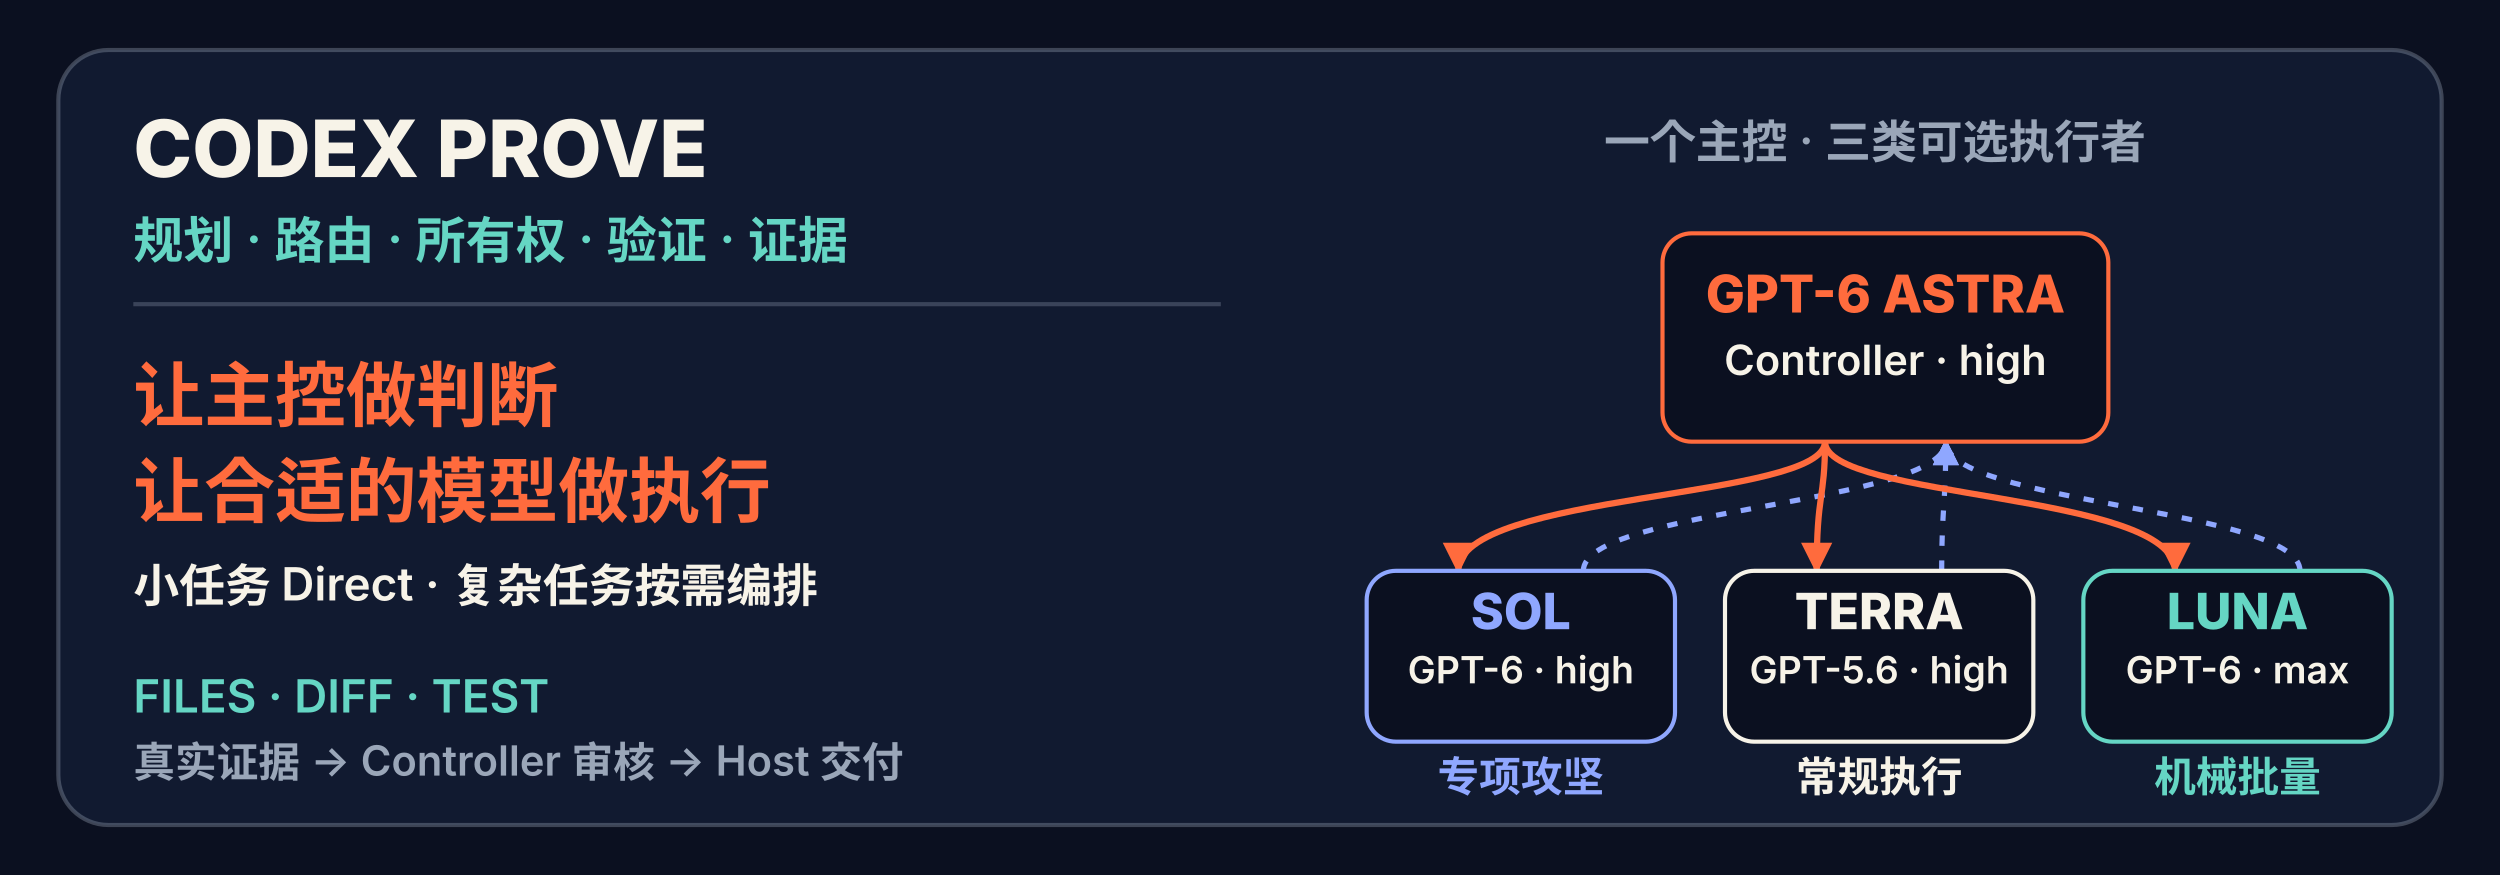
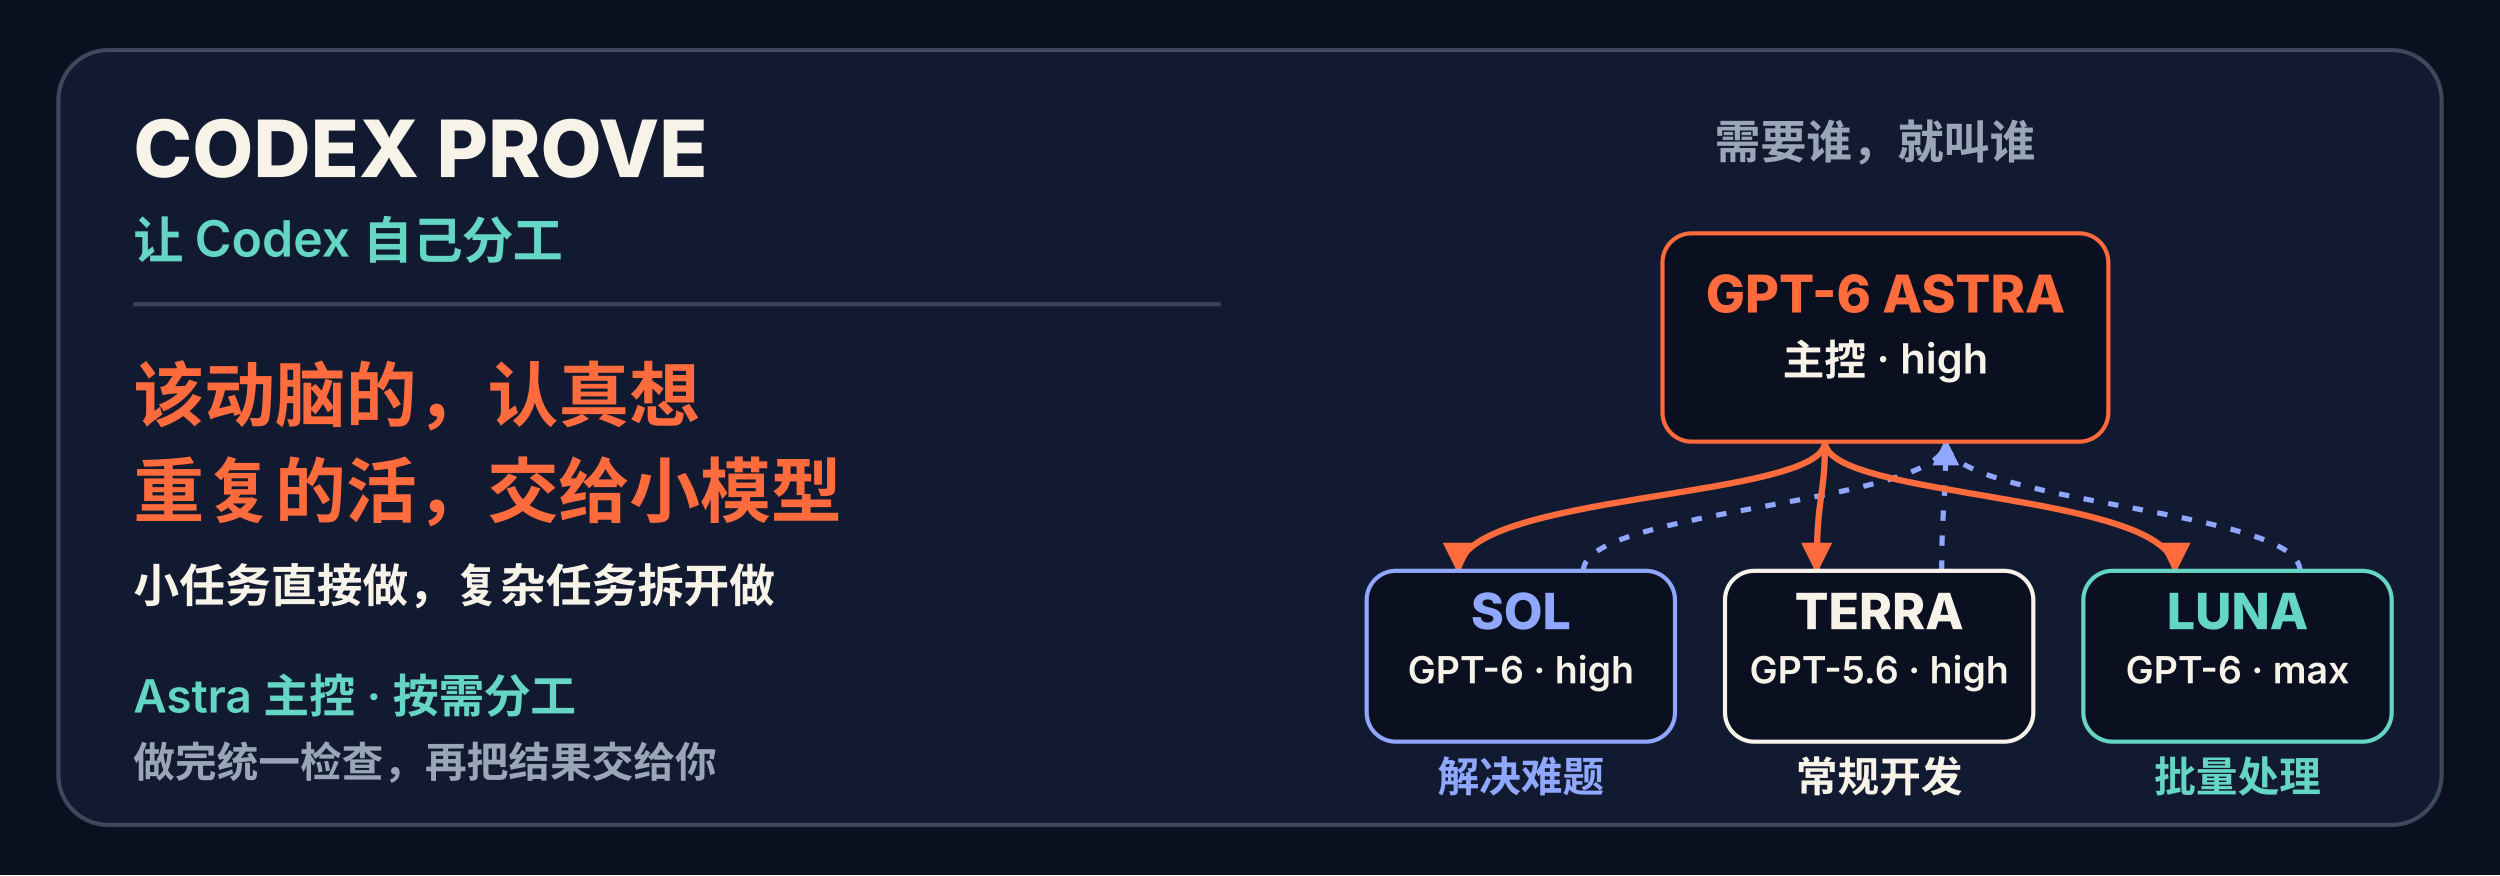
<svg xmlns="http://www.w3.org/2000/svg" viewBox="0 0 1200 420" font-family="-apple-system, BlinkMacSystemFont, 'Segoe UI', 'PingFang SC', sans-serif" font-size="18">
  <defs>
    <marker id="task-arrow" viewBox="0 0 10 10" refX="9" refY="5" markerWidth="5" markerHeight="5" orient="auto">
      <path d="M0 0L10 5L0 10Z" fill="#FF6B3D" />
    </marker>
    <marker id="evidence-arrow" viewBox="0 0 10 10" refX="9" refY="5" markerWidth="5" markerHeight="5" orient="auto">
      <path d="M0 0L10 5L0 10Z" fill="#8FA7FF" />
    </marker>
  </defs>
  <rect width="1200" height="420" fill="#0B1020" />
  <rect x="28" y="24" width="1144" height="372" rx="24" fill="#111A30" stroke="#9AA6B8" stroke-opacity="0.35" stroke-width="2" />
  <text x="64" y="85" text-anchor="start" fill="#F7F3E8" font-size="38" font-weight="800">CODEX PROVE</text>
-   <text x="64" y="124" text-anchor="start" fill="#65D6C4" font-size="24" font-weight="600">规划 · 路由 · 所有权 · 验证 · 证据</text>
+   <text x="64" y="124" text-anchor="start" fill="#65D6C4" font-size="24" font-weight="600">让 Codex 自己分工</text>
  <path d="M64 146H586" stroke="#9AA6B8" stroke-opacity="0.3" stroke-width="2" />
-   <text x="64" y="202" text-anchor="start" fill="#FF6B3D" font-size="34" font-weight="800">让主控做判断</text>
-   <text x="64" y="248" text-anchor="start" fill="#FF6B3D" font-size="34" font-weight="800">让合适的模型做执行</text>
-   <text x="64" y="289" text-anchor="start" fill="#F7F3E8" font-size="22" font-weight="600">小任务 Direct · 复杂任务按需编排</text>
-   <text x="64" y="342" text-anchor="start" fill="#65D6C4" font-size="22" font-weight="600">FILES · DIFF · TEST</text>
-   <text x="64" y="373" text-anchor="start" fill="#9AA6B8" font-size="20" font-weight="600">真实证据 → Controller 审核 → Host 交付</text>
-   <text x="900" y="76" text-anchor="middle" fill="#9AA6B8" font-size="22" font-weight="600">一个主控 · 三类可选执行者</text>
+   <text x="64" y="202" text-anchor="start" fill="#FF6B3D" font-size="34" font-weight="800">该动脑的，认真想</text>
+   <text x="64" y="248" text-anchor="start" fill="#FF6B3D" font-size="34" font-weight="800">重复的活，交给小模型</text>
+   <text x="64" y="289" text-anchor="start" fill="#F7F3E8" font-size="22" font-weight="600">小任务直接做，复杂任务拆开做</text>
+   <text x="64" y="342" text-anchor="start" fill="#65D6C4" font-size="22" font-weight="600">Astra 主控 · 按需分工</text>
+   <text x="64" y="373" text-anchor="start" fill="#9AA6B8" font-size="20" font-weight="600">做完统一检查，再把结果交给你</text>
+   <text x="900" y="76" text-anchor="middle" fill="#9AA6B8" font-size="22" font-weight="600">需要谁，就叫谁</text>
  <path id="task-path-1" data-flow="task" data-from="prove-controller" data-to="prove-specialist-worker" d="M876 212C876 240 700 236 700 274" fill="none" stroke="#FF6B3D" stroke-width="3" marker-end="url(#task-arrow)" />
  <path id="evidence-path-1" data-flow="evidence" data-from="prove-specialist-worker" data-to="prove-controller" d="M760 274C760 244 934 242 934 212" fill="none" stroke="#8FA7FF" stroke-width="2.5" stroke-dasharray="5 7" marker-end="url(#evidence-arrow)" />
  <path id="task-path-2" data-flow="task" data-from="prove-controller" data-to="prove-complex-worker" d="M876 212C876 240 872 236 872 274" fill="none" stroke="#FF6B3D" stroke-width="3" marker-end="url(#task-arrow)" />
  <path id="evidence-path-2" data-flow="evidence" data-from="prove-complex-worker" data-to="prove-controller" d="M932 274C932 244 934 242 934 212" fill="none" stroke="#8FA7FF" stroke-width="2.5" stroke-dasharray="5 7" marker-end="url(#evidence-arrow)" />
  <path id="task-path-3" data-flow="task" data-from="prove-controller" data-to="prove-efficient-worker" d="M876 212C876 240 1044 236 1044 274" fill="none" stroke="#FF6B3D" stroke-width="3" marker-end="url(#task-arrow)" />
  <path id="evidence-path-3" data-flow="evidence" data-from="prove-efficient-worker" data-to="prove-controller" d="M1104 274C1104 244 934 242 934 212" fill="none" stroke="#8FA7FF" stroke-width="2.5" stroke-dasharray="5 7" marker-end="url(#evidence-arrow)" />
  <g id="prove-controller" data-model="gpt-6-astra">
    <rect x="798" y="112" width="214" height="100" rx="14" fill="#0B1020" stroke="#FF6B3D" stroke-width="2" />
    <text x="905" y="150" text-anchor="middle" fill="#FF6B3D" font-size="25" font-weight="800">GPT-6 ASTRA</text>
-     <text x="905" y="180" text-anchor="middle" fill="#F7F3E8" font-size="20" font-weight="600">Controller · high</text>
+     <text x="905" y="180" text-anchor="middle" fill="#F7F3E8" font-size="20" font-weight="600">主控 · high</text>
  </g>
  <g id="prove-specialist-worker" data-model="gpt-6-sol">
    <rect x="656" y="274" width="148" height="82" rx="14" fill="#0B1020" stroke="#8FA7FF" stroke-width="2" />
    <text x="730" y="302" text-anchor="middle" fill="#8FA7FF" font-size="24" font-weight="800">SOL</text>
    <text x="730" y="328" text-anchor="middle" fill="#F7F3E8" font-size="18" font-weight="600">GPT-6 · high</text>
  </g>
-   <text x="730" y="380" text-anchor="middle" fill="#8FA7FF" font-size="20" font-weight="600">专项攻坚</text>
+   <text x="730" y="380" text-anchor="middle" fill="#8FA7FF" font-size="20" font-weight="600">解决难题</text>
  <g id="prove-complex-worker" data-model="gpt-5.6-terra">
    <rect x="828" y="274" width="148" height="82" rx="14" fill="#0B1020" stroke="#F7F3E8" stroke-width="2" />
    <text x="902" y="302" text-anchor="middle" fill="#F7F3E8" font-size="24" font-weight="800">TERRA</text>
    <text x="902" y="328" text-anchor="middle" fill="#F7F3E8" font-size="18" font-weight="600">GPT-5.6 · high</text>
  </g>
-   <text x="902" y="380" text-anchor="middle" fill="#F7F3E8" font-size="20" font-weight="600">常规执行</text>
+   <text x="902" y="380" text-anchor="middle" fill="#F7F3E8" font-size="20" font-weight="600">常规开发</text>
  <g id="prove-efficient-worker" data-model="gpt-6-luna">
    <rect x="1000" y="274" width="148" height="82" rx="14" fill="#0B1020" stroke="#65D6C4" stroke-width="2" />
    <text x="1074" y="302" text-anchor="middle" fill="#65D6C4" font-size="24" font-weight="800">LUNA</text>
    <text x="1074" y="328" text-anchor="middle" fill="#F7F3E8" font-size="18" font-weight="600">GPT-6 · max</text>
  </g>
-   <text x="1074" y="380" text-anchor="middle" fill="#65D6C4" font-size="20" font-weight="600">机械批量</text>
+   <text x="1074" y="380" text-anchor="middle" fill="#65D6C4" font-size="20" font-weight="600">批量处理</text>
</svg>
